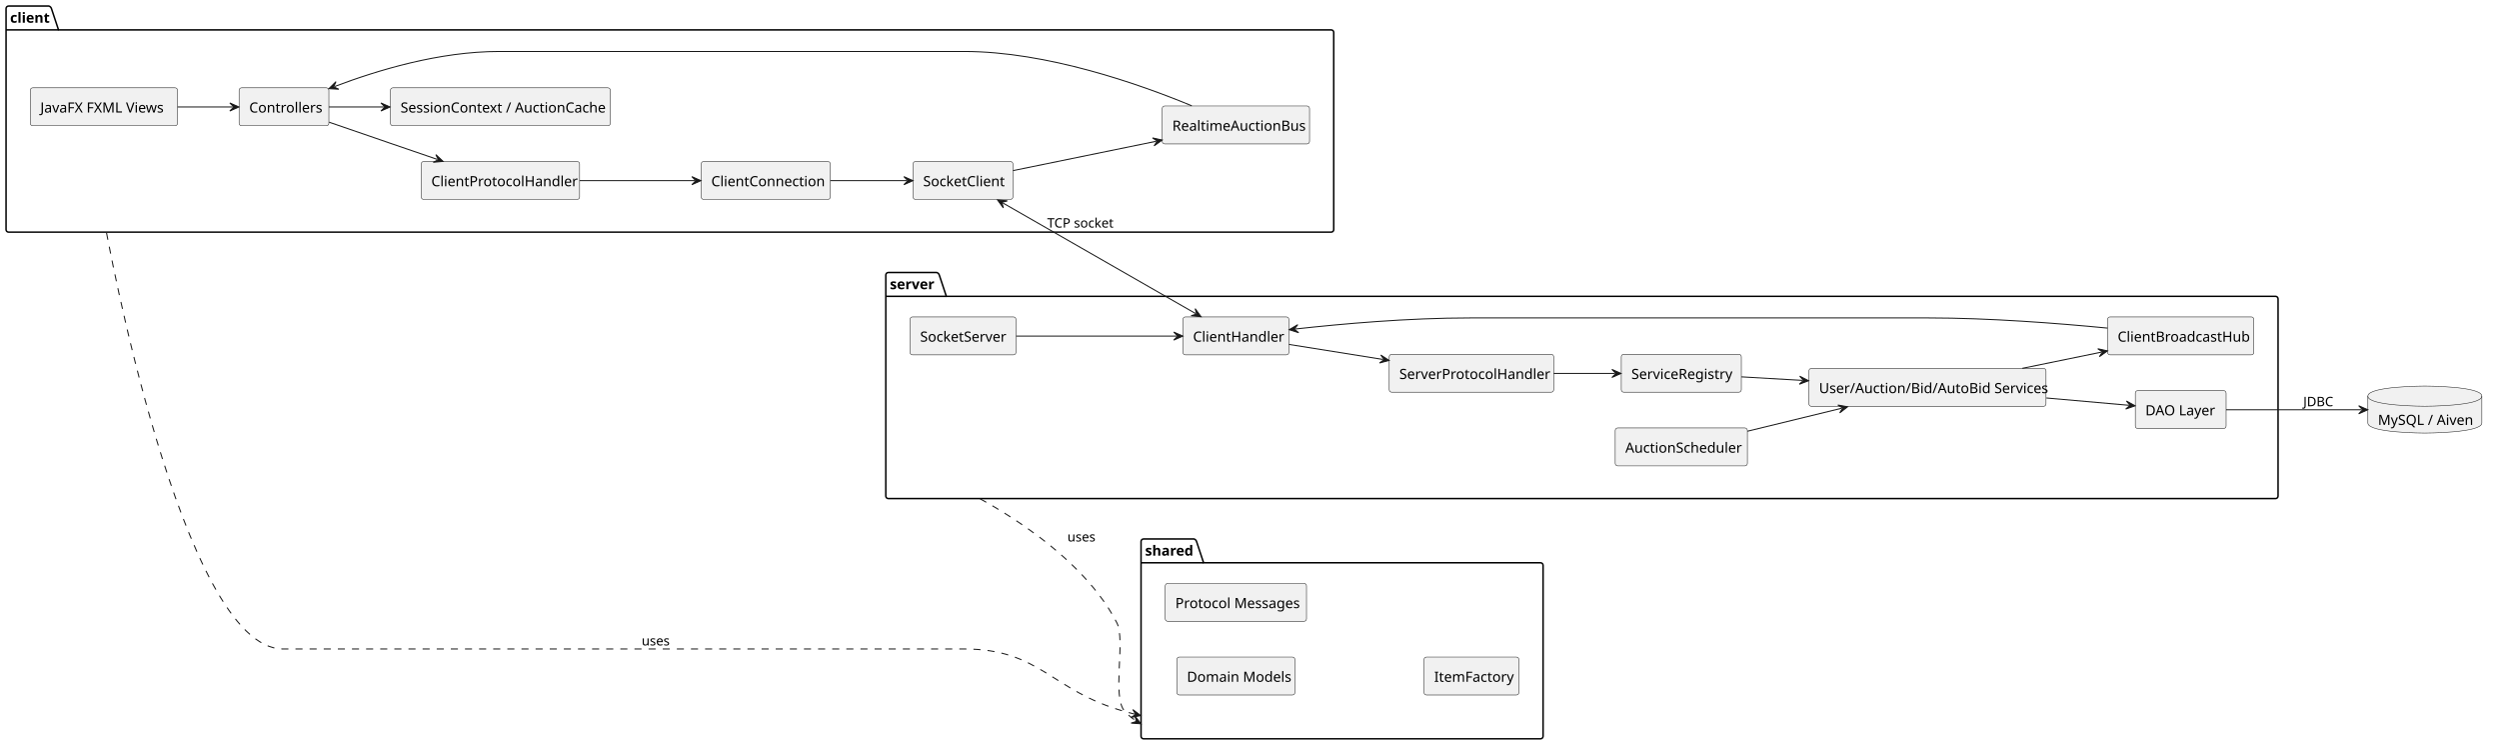
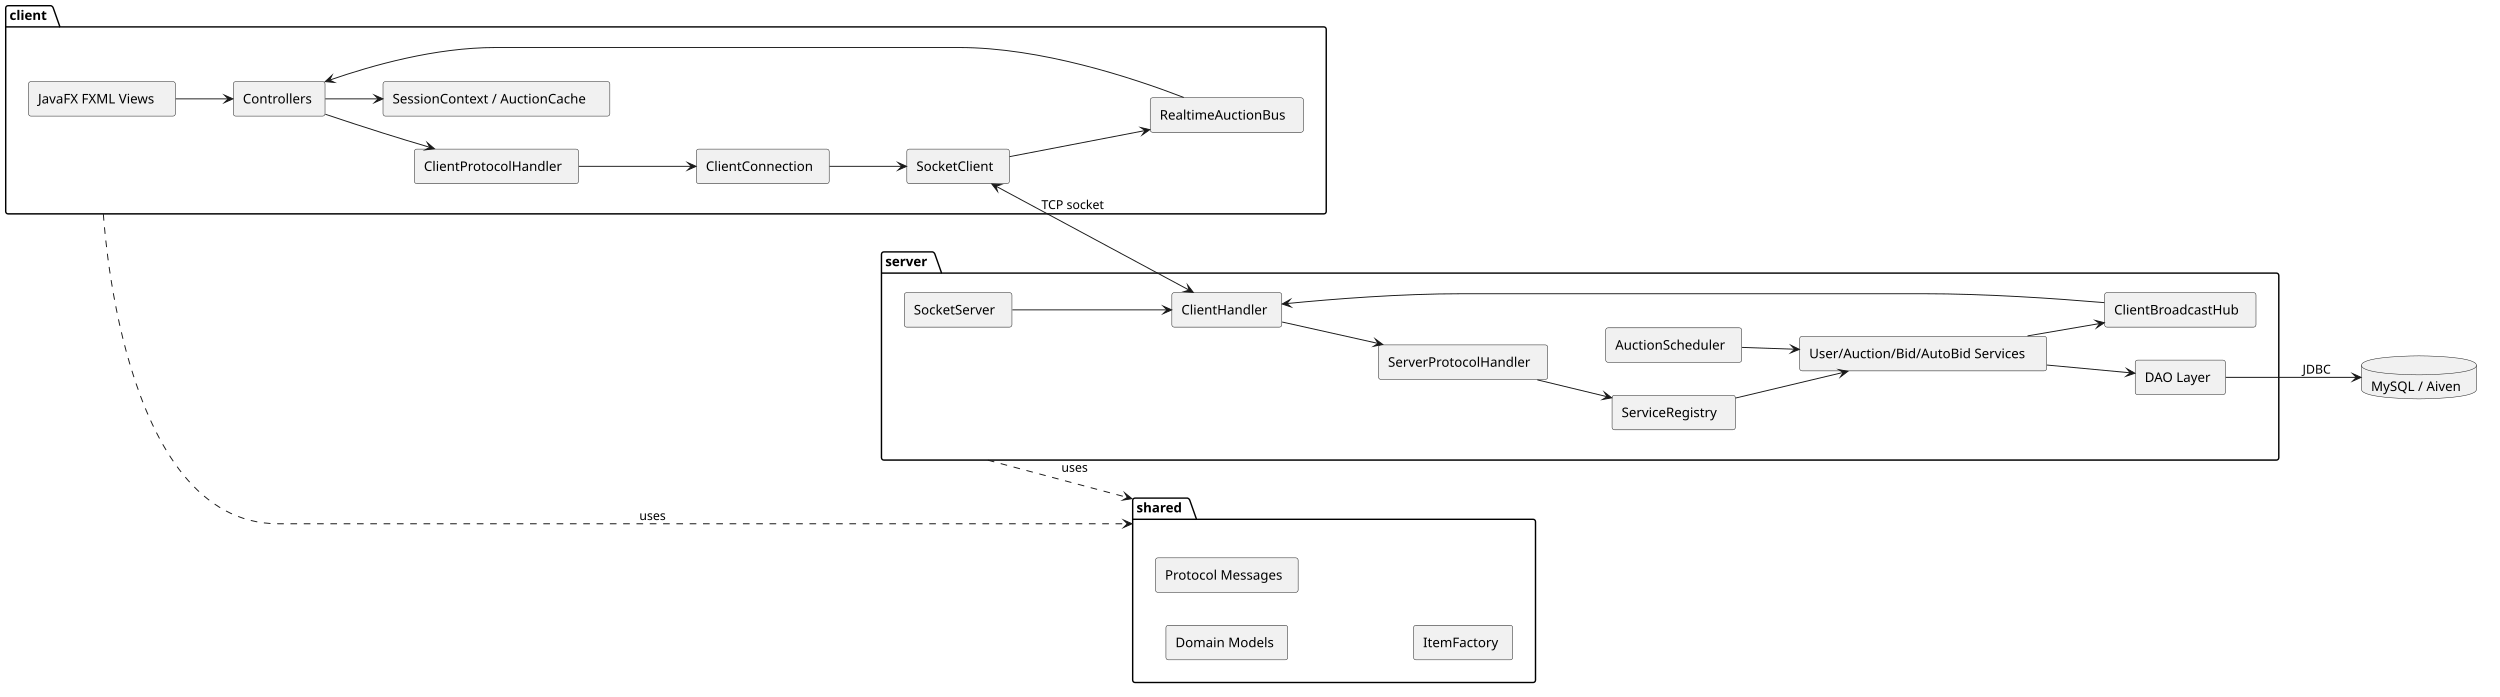
- <svg xmlns="http://www.w3.org/2000/svg" contentStyleType="text/css" height="739px" preserveAspectRatio="none" style="width:2477px;height:739px;background:#FFFFFF;" version="1.1" viewBox="0 0 2477 739" width="2477px" zoomAndPan="magnify">
+ <svg xmlns="http://www.w3.org/2000/svg" contentStyleType="text/css" data-diagram-type="DESCRIPTION" height="733px" preserveAspectRatio="none" style="width:2630px;height:733px;background:#FFFFFF;" version="1.1" viewBox="0 0 2630 733" width="2630px" zoomAndPan="magnify">
  <defs />
  <g>
-     <g id="cluster_client">
-       <path d="M8.5,6 L48.5,6 A3.75,3.75 0 0 1 51,8.5 L58,29.609 L1319.5,29.609 A2.5,2.5 0 0 1 1322,32.109 L1322,227.5 A2.5,2.5 0 0 1 1319.5,230 L8.5,230 A2.5,2.5 0 0 1 6,227.5 L6,8.5 A2.5,2.5 0 0 1 8.5,6 " fill="none" style="stroke:#000000;stroke-width:1.5;" />
-       <line style="stroke:#000000;stroke-width:1.5;" x1="6" x2="58" y1="29.609" y2="29.609" />
-       <text fill="#000000" font-family="sans-serif" font-size="14" font-weight="bold" lengthAdjust="spacing" textLength="39" x="10" y="22.533">client</text>
+     <g class="cluster" data-qualified-name="client" data-source-line="5" id="ent0001">
+       <path d="M8.5,6 L53.551,6 A3.75,3.75 0 0 1 56.051,8.5 L63.051,28.297 L1392.7,28.297 A2.5,2.5 0 0 1 1395.2,30.797 L1395.2,222.5 A2.5,2.5 0 0 1 1392.7,225 L8.5,225 A2.5,2.5 0 0 1 6,222.5 L6,8.5 A2.5,2.5 0 0 1 8.5,6" fill="none" style="stroke:#000000;stroke-width:1.5;" />
+       <line style="stroke:#000000;stroke-width:1.5;" x1="6" x2="63.051" y1="28.297" y2="28.297" />
+       <text fill="#000000" font-family="sans-serif" font-size="14" font-weight="700" lengthAdjust="spacing" textLength="44.051" x="10" y="20.995">client</text>
    </g>
-     <g id="cluster_shared">
-       <path d="M1133.5,534 L1183.5,534 A3.75,3.75 0 0 1 1186,536.5 L1193,557.609 L1527,557.609 A2.5,2.5 0 0 1 1529.5,560.109 L1529.5,729.5 A2.5,2.5 0 0 1 1527,732 L1133.5,732 A2.5,2.5 0 0 1 1131,729.5 L1131,536.5 A2.5,2.5 0 0 1 1133.5,534 " fill="none" style="stroke:#000000;stroke-width:1.5;" />
-       <line style="stroke:#000000;stroke-width:1.5;" x1="1131" x2="1193" y1="557.609" y2="557.609" />
-       <text fill="#000000" font-family="sans-serif" font-size="14" font-weight="bold" lengthAdjust="spacing" textLength="49" x="1135" y="550.533">shared</text>
+     <g class="cluster" data-qualified-name="shared" data-source-line="23" id="ent0016">
+       <path d="M1194.07,524 L1249.238,524 A3.75,3.75 0 0 1 1251.738,526.5 L1258.738,546.297 L1612.85,546.297 A2.5,2.5 0 0 1 1615.35,548.797 L1615.35,715.5 A2.5,2.5 0 0 1 1612.85,718 L1194.07,718 A2.5,2.5 0 0 1 1191.57,715.5 L1191.57,526.5 A2.5,2.5 0 0 1 1194.07,524" fill="none" style="stroke:#000000;stroke-width:1.5;" />
+       <line style="stroke:#000000;stroke-width:1.5;" x1="1191.57" x2="1258.738" y1="546.297" y2="546.297" />
+       <text fill="#000000" font-family="sans-serif" font-size="14" font-weight="700" lengthAdjust="spacing" textLength="54.168" x="1195.57" y="538.995">shared</text>
    </g>
-     <g id="cluster_server">
-       <path d="M880.5,270 L928.5,270 A3.75,3.75 0 0 1 931,272.5 L938,293.609 L2255.5,293.609 A2.5,2.5 0 0 1 2258,296.109 L2258,491.5 A2.5,2.5 0 0 1 2255.5,494 L880.5,494 A2.5,2.5 0 0 1 878,491.5 L878,272.5 A2.5,2.5 0 0 1 880.5,270 " fill="none" style="stroke:#000000;stroke-width:1.5;" />
-       <line style="stroke:#000000;stroke-width:1.5;" x1="878" x2="938" y1="293.609" y2="293.609" />
-       <text fill="#000000" font-family="sans-serif" font-size="14" font-weight="bold" lengthAdjust="spacing" textLength="47" x="882" y="286.533">server</text>
+     <g class="cluster" data-qualified-name="server" data-source-line="29" id="ent0020">
+       <path d="M929.8,265 L981.058,265 A3.75,3.75 0 0 1 983.558,267.5 L990.558,287.297 L2394.8,287.297 A2.5,2.5 0 0 1 2397.3,289.797 L2397.3,481.5 A2.5,2.5 0 0 1 2394.8,484 L929.8,484 A2.5,2.5 0 0 1 927.3,481.5 L927.3,267.5 A2.5,2.5 0 0 1 929.8,265" fill="none" style="stroke:#000000;stroke-width:1.5;" />
+       <line style="stroke:#000000;stroke-width:1.5;" x1="927.3" x2="990.558" y1="287.297" y2="287.297" />
+       <text fill="#000000" font-family="sans-serif" font-size="14" font-weight="700" lengthAdjust="spacing" textLength="50.258" x="931.3" y="279.995">server</text>
    </g>
-     <g id="elem_V">
-       <rect fill="#F1F1F1" height="37.609" rx="2.5" ry="2.5" style="stroke:#181818;stroke-width:0.5;" width="146" x="30" y="87" />
-       <text fill="#000000" font-family="sans-serif" font-size="14" lengthAdjust="spacing" textLength="126" x="40" y="111.533">JavaFX FXML Views</text>
+     <g class="entity" data-qualified-name="client.V" data-source-line="6" id="ent0002">
+       <rect fill="#F1F1F1" height="36.297" rx="2.5" ry="2.5" style="stroke:#181818;stroke-width:0.5;" width="154.463" x="30" y="85.85" />
+       <text fill="#000000" font-family="sans-serif" font-size="14" lengthAdjust="spacing" textLength="134.463" x="40" y="108.845">JavaFX FXML Views</text>
    </g>
-     <g id="elem_C">
-       <rect fill="#F1F1F1" height="37.609" rx="2.5" ry="2.5" style="stroke:#181818;stroke-width:0.5;" width="89" x="237" y="87" />
-       <text fill="#000000" font-family="sans-serif" font-size="14" lengthAdjust="spacing" textLength="69" x="247" y="111.533">Controllers</text>
+     <g class="entity" data-qualified-name="client.C" data-source-line="7" id="ent0003">
+       <rect fill="#F1F1F1" height="36.297" rx="2.5" ry="2.5" style="stroke:#181818;stroke-width:0.5;" width="96.467" x="245.46" y="85.85" />
+       <text fill="#000000" font-family="sans-serif" font-size="14" lengthAdjust="spacing" textLength="76.467" x="255.46" y="108.845">Controllers</text>
    </g>
-     <g id="elem_CPH">
-       <rect fill="#F1F1F1" height="37.609" rx="2.5" ry="2.5" style="stroke:#181818;stroke-width:0.5;" width="157" x="417.5" y="160" />
-       <text fill="#000000" font-family="sans-serif" font-size="14" lengthAdjust="spacing" textLength="137" x="427.5" y="184.533">ClientProtocolHandler</text>
+     <g class="entity" data-qualified-name="client.CPH" data-source-line="8" id="ent0004">
+       <rect fill="#F1F1F1" height="36.297" rx="2.5" ry="2.5" style="stroke:#181818;stroke-width:0.5;" width="172.626" x="435.93" y="156.85" />
+       <text fill="#000000" font-family="sans-serif" font-size="14" lengthAdjust="spacing" textLength="152.626" x="445.93" y="179.845">ClientProtocolHandler</text>
    </g>
-     <g id="elem_CC">
-       <rect fill="#F1F1F1" height="37.609" rx="2.5" ry="2.5" style="stroke:#181818;stroke-width:0.5;" width="128" x="695" y="160" />
-       <text fill="#000000" font-family="sans-serif" font-size="14" lengthAdjust="spacing" textLength="108" x="705" y="184.533">ClientConnection</text>
+     <g class="entity" data-qualified-name="client.CC" data-source-line="9" id="ent0005">
+       <rect fill="#F1F1F1" height="36.297" rx="2.5" ry="2.5" style="stroke:#181818;stroke-width:0.5;" width="139.745" x="732.56" y="156.85" />
+       <text fill="#000000" font-family="sans-serif" font-size="14" lengthAdjust="spacing" textLength="119.745" x="742.56" y="179.845">ClientConnection</text>
    </g>
-     <g id="elem_SC">
-       <rect fill="#F1F1F1" height="37.609" rx="2.5" ry="2.5" style="stroke:#181818;stroke-width:0.5;" width="99" x="905" y="160" />
-       <text fill="#000000" font-family="sans-serif" font-size="14" lengthAdjust="spacing" textLength="79" x="915" y="184.533">SocketClient</text>
+     <g class="entity" data-qualified-name="client.SC" data-source-line="10" id="ent0006">
+       <rect fill="#F1F1F1" height="36.297" rx="2.5" ry="2.5" style="stroke:#181818;stroke-width:0.5;" width="107.89" x="953.99" y="156.85" />
+       <text fill="#000000" font-family="sans-serif" font-size="14" lengthAdjust="spacing" textLength="87.89" x="963.99" y="179.845">SocketClient</text>
    </g>
-     <g id="elem_RAB">
-       <rect fill="#F1F1F1" height="37.609" rx="2.5" ry="2.5" style="stroke:#181818;stroke-width:0.5;" width="146" x="1152" y="105" />
-       <text fill="#000000" font-family="sans-serif" font-size="14" lengthAdjust="spacing" textLength="126" x="1162" y="129.533">RealtimeAuctionBus</text>
+     <g class="entity" data-qualified-name="client.RAB" data-source-line="11" id="ent0007">
+       <rect fill="#F1F1F1" height="36.297" rx="2.5" ry="2.5" style="stroke:#181818;stroke-width:0.5;" width="161.176" x="1210.02" y="102.85" />
+       <text fill="#000000" font-family="sans-serif" font-size="14" lengthAdjust="spacing" textLength="141.176" x="1220.02" y="125.845">RealtimeAuctionBus</text>
    </g>
-     <g id="elem_ClientState">
-       <rect fill="#F1F1F1" height="37.609" rx="2.5" ry="2.5" style="stroke:#181818;stroke-width:0.5;" width="218" x="387" y="87" />
-       <text fill="#000000" font-family="sans-serif" font-size="14" lengthAdjust="spacing" textLength="198" x="397" y="111.533">SessionContext / AuctionCache</text>
+     <g class="entity" data-qualified-name="client.ClientState" data-source-line="12" id="ent0008">
+       <rect fill="#F1F1F1" height="36.297" rx="2.5" ry="2.5" style="stroke:#181818;stroke-width:0.5;" width="238.627" x="402.93" y="85.85" />
+       <text fill="#000000" font-family="sans-serif" font-size="14" lengthAdjust="spacing" textLength="218.627" x="412.93" y="108.845">SessionContext / AuctionCache</text>
    </g>
-     <g id="elem_SharedModels">
-       <rect fill="#F1F1F1" height="37.609" rx="2.5" ry="2.5" style="stroke:#181818;stroke-width:0.5;" width="117" x="1166.5" y="651" />
-       <text fill="#000000" font-family="sans-serif" font-size="14" lengthAdjust="spacing" textLength="97" x="1176.5" y="675.533">Domain Models</text>
+     <g class="entity" data-qualified-name="shared.SharedModels" data-source-line="24" id="ent0017">
+       <rect fill="#F1F1F1" height="36.297" rx="2.5" ry="2.5" style="stroke:#181818;stroke-width:0.5;" width="128.103" x="1226.56" y="657.85" />
+       <text fill="#000000" font-family="sans-serif" font-size="14" lengthAdjust="spacing" textLength="108.103" x="1236.56" y="680.845">Domain Models</text>
    </g>
-     <g id="elem_SharedProtocol">
-       <rect fill="#F1F1F1" height="37.609" rx="2.5" ry="2.5" style="stroke:#181818;stroke-width:0.5;" width="140" x="1155" y="578" />
-       <text fill="#000000" font-family="sans-serif" font-size="14" lengthAdjust="spacing" textLength="120" x="1165" y="602.533">Protocol Messages</text>
+     <g class="entity" data-qualified-name="shared.SharedProtocol" data-source-line="25" id="ent0018">
+       <rect fill="#F1F1F1" height="36.297" rx="2.5" ry="2.5" style="stroke:#181818;stroke-width:0.5;" width="150.074" x="1215.57" y="586.85" />
+       <text fill="#000000" font-family="sans-serif" font-size="14" lengthAdjust="spacing" textLength="130.074" x="1225.57" y="609.845">Protocol Messages</text>
    </g>
-     <g id="elem_SharedFactory">
-       <rect fill="#F1F1F1" height="37.609" rx="2.5" ry="2.5" style="stroke:#181818;stroke-width:0.5;" width="94" x="1411.5" y="651" />
-       <text fill="#000000" font-family="sans-serif" font-size="14" lengthAdjust="spacing" textLength="74" x="1421.5" y="675.533">ItemFactory</text>
+     <g class="entity" data-qualified-name="shared.SharedFactory" data-source-line="26" id="ent0019">
+       <rect fill="#F1F1F1" height="36.297" rx="2.5" ry="2.5" style="stroke:#181818;stroke-width:0.5;" width="104.294" x="1487.05" y="657.85" />
+       <text fill="#000000" font-family="sans-serif" font-size="14" lengthAdjust="spacing" textLength="84.294" x="1497.05" y="680.845">ItemFactory</text>
    </g>
-     <g id="elem_SS">
-       <rect fill="#F1F1F1" height="37.609" rx="2.5" ry="2.5" style="stroke:#181818;stroke-width:0.5;" width="105" x="902" y="314" />
-       <text fill="#000000" font-family="sans-serif" font-size="14" lengthAdjust="spacing" textLength="85" x="912" y="338.533">SocketServer</text>
+     <g class="entity" data-qualified-name="server.SS" data-source-line="30" id="ent0021">
+       <rect fill="#F1F1F1" height="36.297" rx="2.5" ry="2.5" style="stroke:#181818;stroke-width:0.5;" width="113.269" x="951.3" y="307.85" />
+       <text fill="#000000" font-family="sans-serif" font-size="14" lengthAdjust="spacing" textLength="93.269" x="961.3" y="330.845">SocketServer</text>
    </g>
-     <g id="elem_CH">
-       <rect fill="#F1F1F1" height="37.609" rx="2.5" ry="2.5" style="stroke:#181818;stroke-width:0.5;" width="105" x="1172.5" y="314" />
-       <text fill="#000000" font-family="sans-serif" font-size="14" lengthAdjust="spacing" textLength="85" x="1182.5" y="338.533">ClientHandler</text>
+     <g class="entity" data-qualified-name="server.CH" data-source-line="31" id="ent0022">
+       <rect fill="#F1F1F1" height="36.297" rx="2.5" ry="2.5" style="stroke:#181818;stroke-width:0.5;" width="115.655" x="1232.78" y="307.85" />
+       <text fill="#000000" font-family="sans-serif" font-size="14" lengthAdjust="spacing" textLength="95.655" x="1242.78" y="330.845">ClientHandler</text>
    </g>
-     <g id="elem_SPH">
-       <rect fill="#F1F1F1" height="37.609" rx="2.5" ry="2.5" style="stroke:#181818;stroke-width:0.5;" width="163" x="1377" y="351" />
-       <text fill="#000000" font-family="sans-serif" font-size="14" lengthAdjust="spacing" textLength="143" x="1387" y="375.533">ServerProtocolHandler</text>
+     <g class="entity" data-qualified-name="server.SPH" data-source-line="32" id="ent0023">
+       <rect fill="#F1F1F1" height="36.297" rx="2.5" ry="2.5" style="stroke:#181818;stroke-width:0.5;" width="178.006" x="1450.2" y="362.85" />
+       <text fill="#000000" font-family="sans-serif" font-size="14" lengthAdjust="spacing" textLength="158.006" x="1460.2" y="385.845">ServerProtocolHandler</text>
    </g>
-     <g id="elem_SR">
-       <rect fill="#F1F1F1" height="37.609" rx="2.5" ry="2.5" style="stroke:#181818;stroke-width:0.5;" width="119" x="1607" y="351" />
-       <text fill="#000000" font-family="sans-serif" font-size="14" lengthAdjust="spacing" textLength="99" x="1617" y="375.533">ServiceRegistry</text>
+     <g class="entity" data-qualified-name="server.SR" data-source-line="33" id="ent0024">
+       <rect fill="#F1F1F1" height="36.297" rx="2.5" ry="2.5" style="stroke:#181818;stroke-width:0.5;" width="129.683" x="1695.89" y="415.85" />
+       <text fill="#000000" font-family="sans-serif" font-size="14" lengthAdjust="spacing" textLength="109.683" x="1705.89" y="438.845">ServiceRegistry</text>
    </g>
-     <g id="elem_SVC">
-       <rect fill="#F1F1F1" height="37.609" rx="2.5" ry="2.5" style="stroke:#181818;stroke-width:0.5;" width="235" x="1793" y="365" />
-       <text fill="#000000" font-family="sans-serif" font-size="14" lengthAdjust="spacing" textLength="215" x="1803" y="389.533">User/Auction/Bid/AutoBid Services</text>
+     <g class="entity" data-qualified-name="server.SVC" data-source-line="34" id="ent0025">
+       <rect fill="#F1F1F1" height="36.297" rx="2.5" ry="2.5" style="stroke:#181818;stroke-width:0.5;" width="259.777" x="1893.26" y="353.85" />
+       <text fill="#000000" font-family="sans-serif" font-size="14" lengthAdjust="spacing" textLength="239.777" x="1903.26" y="376.845">User/Auction/Bid/AutoBid Services</text>
    </g>
-     <g id="elem_AS">
-       <rect fill="#F1F1F1" height="37.609" rx="2.5" ry="2.5" style="stroke:#181818;stroke-width:0.5;" width="131" x="1601" y="424" />
-       <text fill="#000000" font-family="sans-serif" font-size="14" lengthAdjust="spacing" textLength="111" x="1611" y="448.533">AuctionScheduler</text>
+     <g class="entity" data-qualified-name="server.AS" data-source-line="35" id="ent0026">
+       <rect fill="#F1F1F1" height="36.297" rx="2.5" ry="2.5" style="stroke:#181818;stroke-width:0.5;" width="143.054" x="1689.2" y="344.85" />
+       <text fill="#000000" font-family="sans-serif" font-size="14" lengthAdjust="spacing" textLength="123.054" x="1699.2" y="367.845">AuctionScheduler</text>
    </g>
-     <g id="elem_CBH">
-       <rect fill="#F1F1F1" height="37.609" rx="2.5" ry="2.5" style="stroke:#181818;stroke-width:0.5;" width="145" x="2089" y="314" />
-       <text fill="#000000" font-family="sans-serif" font-size="14" lengthAdjust="spacing" textLength="125" x="2099" y="338.533">ClientBroadcastHub</text>
+     <g class="entity" data-qualified-name="server.CBH" data-source-line="36" id="ent0027">
+       <rect fill="#F1F1F1" height="36.297" rx="2.5" ry="2.5" style="stroke:#181818;stroke-width:0.5;" width="159.269" x="2214.03" y="307.85" />
+       <text fill="#000000" font-family="sans-serif" font-size="14" lengthAdjust="spacing" textLength="139.269" x="2224.03" y="330.845">ClientBroadcastHub</text>
    </g>
-     <g id="elem_DAO">
-       <rect fill="#F1F1F1" height="37.609" rx="2.5" ry="2.5" style="stroke:#181818;stroke-width:0.5;" width="90" x="2116.5" y="387" />
-       <text fill="#000000" font-family="sans-serif" font-size="14" lengthAdjust="spacing" textLength="70" x="2126.5" y="411.533">DAO Layer</text>
+     <g class="entity" data-qualified-name="server.DAO" data-source-line="37" id="ent0028">
+       <rect fill="#F1F1F1" height="36.297" rx="2.5" ry="2.5" style="stroke:#181818;stroke-width:0.5;" width="94.86" x="2246.24" y="378.85" />
+       <text fill="#000000" font-family="sans-serif" font-size="14" lengthAdjust="spacing" textLength="74.86" x="2256.24" y="401.845">DAO Layer</text>
    </g>
-     <g id="elem_DB">
-       <path d="M2347,392.5 C2347,382.5 2403.5,382.5 2403.5,382.5 C2403.5,382.5 2460,382.5 2460,392.5 L2460,419.109 C2460,429.109 2403.5,429.109 2403.5,429.109 C2403.5,429.109 2347,429.109 2347,419.109 L2347,392.5 " fill="#F1F1F1" style="stroke:#181818;stroke-width:0.5;" />
-       <path d="M2347,392.5 C2347,402.5 2403.5,402.5 2403.5,402.5 C2403.5,402.5 2460,402.5 2460,392.5 " fill="none" style="stroke:#181818;stroke-width:0.5;" />
-       <text fill="#000000" font-family="sans-serif" font-size="14" lengthAdjust="spacing" textLength="93" x="2357" y="421.033">MySQL / Aiven</text>
+     <g class="entity" data-qualified-name="DB" data-source-line="49" id="ent0037">
+       <path d="M2484.3,384.35 C2484.3,374.35 2544.763,374.35 2544.763,374.35 C2544.763,374.35 2605.226,374.35 2605.226,384.35 L2605.226,409.647 C2605.226,419.647 2544.763,419.647 2544.763,419.647 C2544.763,419.647 2484.3,419.647 2484.3,409.647 L2484.3,384.35" fill="#F1F1F1" style="stroke:#181818;stroke-width:0.5;" />
+       <path d="M2484.3,384.35 C2484.3,394.35 2544.763,394.35 2544.763,394.35 C2544.763,394.35 2605.226,394.35 2605.226,384.35" fill="none" style="stroke:#181818;stroke-width:0.5;" />
+       <text fill="#000000" font-family="sans-serif" font-size="14" lengthAdjust="spacing" textLength="100.926" x="2494.3" y="411.345">MySQL / Aiven</text>
    </g>
-     <g id="link_V_C">
-       <path d="M176.04,106 C196.63,106 212.44,106 230.78,106 " fill="none" id="V-to-C" style="stroke:#181818;stroke-width:1.0;" />
-       <polygon fill="#181818" points="236.78,106,227.78,102,231.78,106,227.78,110,236.78,106" style="stroke:#181818;stroke-width:1.0;" />
+     <g class="link" data-entity-1="ent0002" data-entity-2="ent0003" data-link-type="dependency" data-source-line="14" id="lnk9">
+       <path d="M184.86,104 C205.25,104 221.69,104 240.03,104" fill="none" id="V-to-C" style="stroke:#181818;stroke-width:1;" />
+       <polygon fill="#181818" points="245.03,104,236.03,100,240.03,104,236.03,108,245.03,104" style="stroke:#181818;stroke-width:1;stroke-linejoin:miter;stroke-miterlimit:10;" />
    </g>
-     <g id="link_C_CPH">
-       <path d="M326.22,121.08 C344.94,127.53 367.04,135.14 387,142 C403.96,147.83 416.754,152.216 433.544,157.966 " fill="none" id="C-to-CPH" style="stroke:#181818;stroke-width:1.0;" />
-       <polygon fill="#181818" points="439.22,159.91,432.001,153.21,434.49,158.29,429.409,160.778,439.22,159.91" style="stroke:#181818;stroke-width:1.0;" />
+     <g class="link" data-entity-1="ent0003" data-entity-2="ent0004" data-link-type="dependency" data-source-line="15" id="lnk10">
+       <path d="M342.27,120.21 C361.11,126.52 383,133.74 402.93,140 C420.4,145.49 434.605,149.803 452.165,154.993" fill="none" id="C-to-CPH" style="stroke:#181818;stroke-width:1;" />
+       <polygon fill="#181818" points="456.96,156.41,449.463,150.023,452.165,154.993,447.195,157.695,456.96,156.41" style="stroke:#181818;stroke-width:1;stroke-linejoin:miter;stroke-miterlimit:10;" />
    </g>
-     <g id="link_C_ClientState">
-       <path d="M326.02,106 C343.74,106 359.1,106 380.58,106 " fill="none" id="C-to-ClientState" style="stroke:#181818;stroke-width:1.0;" />
-       <polygon fill="#181818" points="386.58,106,377.58,102,381.58,106,377.58,110,386.58,106" style="stroke:#181818;stroke-width:1.0;" />
+     <g class="link" data-entity-1="ent0003" data-entity-2="ent0008" data-link-type="dependency" data-source-line="16" id="lnk11">
+       <path d="M342.19,104 C360.09,104 376.35,104 397.86,104" fill="none" id="C-to-ClientState" style="stroke:#181818;stroke-width:1;" />
+       <polygon fill="#181818" points="402.86,104,393.86,100,397.86,104,393.86,108,402.86,104" style="stroke:#181818;stroke-width:1;stroke-linejoin:miter;stroke-miterlimit:10;" />
    </g>
-     <g id="link_CPH_CC">
-       <path d="M574.6,179 C612.92,179 652.56,179 688.73,179 " fill="none" id="CPH-to-CC" style="stroke:#181818;stroke-width:1.0;" />
-       <polygon fill="#181818" points="694.73,179,685.73,175,689.73,179,685.73,183,694.73,179" style="stroke:#181818;stroke-width:1.0;" />
+     <g class="link" data-entity-1="ent0004" data-entity-2="ent0005" data-link-type="dependency" data-source-line="17" id="lnk12">
+       <path d="M608.98,175 C648.57,175 689.96,175 727.27,175" fill="none" id="CPH-to-CC" style="stroke:#181818;stroke-width:1;" />
+       <polygon fill="#181818" points="732.27,175,723.27,171,727.27,175,723.27,179,732.27,175" style="stroke:#181818;stroke-width:1;stroke-linejoin:miter;stroke-miterlimit:10;" />
    </g>
-     <g id="link_CC_SC">
-       <path d="M823.09,179 C849.67,179 874.12,179 898.91,179 " fill="none" id="CC-to-SC" style="stroke:#181818;stroke-width:1.0;" />
-       <polygon fill="#181818" points="904.91,179,895.91,175,899.91,179,895.91,183,904.91,179" style="stroke:#181818;stroke-width:1.0;" />
+     <g class="link" data-entity-1="ent0005" data-entity-2="ent0006" data-link-type="dependency" data-source-line="18" id="lnk13">
+       <path d="M872.61,175 C899.11,175 923.91,175 948.7,175" fill="none" id="CC-to-SC" style="stroke:#181818;stroke-width:1;" />
+       <polygon fill="#181818" points="953.7,175,944.7,171,948.7,175,944.7,179,953.7,175" style="stroke:#181818;stroke-width:1;stroke-linejoin:miter;stroke-miterlimit:10;" />
    </g>
-     <g id="link_SC_RAB">
-       <path d="M1004.12,169.04 C1045.38,160.59 1099.272,149.554 1146.092,139.964 " fill="none" id="SC-to-RAB" style="stroke:#181818;stroke-width:1.0;" />
-       <polygon fill="#181818" points="1151.97,138.76,1142.35,136.647,1147.072,139.763,1143.956,144.485,1151.97,138.76" style="stroke:#181818;stroke-width:1.0;" />
+     <g class="link" data-entity-1="ent0006" data-entity-2="ent0007" data-link-type="dependency" data-source-line="19" id="lnk14">
+       <path d="M1062.06,164.78 C1103.7,156.77 1157.4,146.435 1204.7,137.335" fill="none" id="SC-to-RAB" style="stroke:#181818;stroke-width:1;" />
+       <polygon fill="#181818" points="1209.61,136.39,1200.016,134.162,1204.7,137.335,1201.528,142.018,1209.61,136.39" style="stroke:#181818;stroke-width:1;stroke-linejoin:miter;stroke-miterlimit:10;" />
    </g>
-     <g id="link_RAB_C">
-       <path d="M1181.26,104.82 C1129.08,83.19 1037.62,51 955.5,51 C495,51 495,51 495,51 C434.98,51 373.992,69.698 331.622,85.718 " fill="none" id="RAB-to-C" style="stroke:#181818;stroke-width:1.0;" />
-       <polygon fill="#181818" points="326.01,87.84,335.843,88.398,330.687,86.072,333.014,80.915,326.01,87.84" style="stroke:#181818;stroke-width:1.0;" />
+     <g class="link" data-entity-1="ent0007" data-entity-2="ent0003" data-link-type="dependency" data-source-line="20" id="lnk15">
+       <path d="M1245.28,102.53 C1190.68,81.49 1094.63,50 1008.94,50 C521.24,50 521.24,50 521.24,50 C457.97,50 392.115,68.544 346.815,84.234" fill="none" id="RAB-to-C" style="stroke:#181818;stroke-width:1;" />
+       <polygon fill="#181818" points="342.09,85.87,351.904,86.704,346.815,84.234,349.285,79.145,342.09,85.87" style="stroke:#181818;stroke-width:1;stroke-linejoin:miter;stroke-miterlimit:10;" />
    </g>
-     <g id="link_SS_CH">
-       <path d="M1007.27,333 C1054.81,333 1118.89,333 1166.39,333 " fill="none" id="SS-to-CH" style="stroke:#181818;stroke-width:1.0;" />
-       <polygon fill="#181818" points="1172.39,333,1163.39,329,1167.39,333,1163.39,337,1172.39,333" style="stroke:#181818;stroke-width:1.0;" />
+     <g class="link" data-entity-1="ent0021" data-entity-2="ent0022" data-link-type="dependency" data-source-line="39" id="lnk29">
+       <path d="M1065.06,326 C1113.69,326 1178.74,326 1227.62,326" fill="none" id="SS-to-CH" style="stroke:#181818;stroke-width:1;" />
+       <polygon fill="#181818" points="1232.62,326,1223.62,322,1227.62,326,1223.62,330,1232.62,326" style="stroke:#181818;stroke-width:1;stroke-linejoin:miter;stroke-miterlimit:10;" />
    </g>
-     <g id="link_CH_SPH">
-       <path d="M1277.66,341.26 C1306.85,345.92 1338.045,350.902 1370.975,356.172 " fill="none" id="CH-to-SPH" style="stroke:#181818;stroke-width:1.0;" />
-       <polygon fill="#181818" points="1376.9,357.12,1368.645,351.748,1371.963,356.33,1367.381,359.647,1376.9,357.12" style="stroke:#181818;stroke-width:1.0;" />
+     <g class="link" data-entity-1="ent0022" data-entity-2="ent0023" data-link-type="dependency" data-source-line="40" id="lnk30">
+       <path d="M1348.8,338.76 C1380.24,345.77 1414.95,353.512 1449.79,361.282" fill="none" id="CH-to-SPH" style="stroke:#181818;stroke-width:1;" />
+       <polygon fill="#181818" points="1454.67,362.37,1446.756,356.507,1449.79,361.282,1445.015,364.315,1454.67,362.37" style="stroke:#181818;stroke-width:1;stroke-linejoin:miter;stroke-miterlimit:10;" />
    </g>
-     <g id="link_SPH_SR">
-       <path d="M1540.03,370 C1562.26,370 1579.96,370 1600.71,370 " fill="none" id="SPH-to-SR" style="stroke:#181818;stroke-width:1.0;" />
-       <polygon fill="#181818" points="1606.71,370,1597.71,366,1601.71,370,1597.71,374,1606.71,370" style="stroke:#181818;stroke-width:1.0;" />
+     <g class="link" data-entity-1="ent0023" data-entity-2="ent0024" data-link-type="dependency" data-source-line="41" id="lnk31">
+       <path d="M1617.29,399.61 C1642.86,405.79 1666.179,411.418 1690.679,417.327" fill="none" id="SPH-to-SR" style="stroke:#181818;stroke-width:1;" />
+       <polygon fill="#181818" points="1695.54,418.5,1687.729,412.501,1690.679,417.327,1685.853,420.278,1695.54,418.5" style="stroke:#181818;stroke-width:1;stroke-linejoin:miter;stroke-miterlimit:10;" />
    </g>
-     <g id="link_SR_SVC">
-       <path d="M1726.08,373.39 C1746.22,374.55 1763.56,375.553 1786.67,376.893 " fill="none" id="SR-to-SVC" style="stroke:#181818;stroke-width:1.0;" />
-       <polygon fill="#181818" points="1792.66,377.24,1783.907,372.726,1787.668,376.951,1783.444,380.712,1792.66,377.24" style="stroke:#181818;stroke-width:1.0;" />
+     <g class="link" data-entity-1="ent0024" data-entity-2="ent0025" data-link-type="dependency" data-source-line="42" id="lnk32">
+       <path d="M1825.77,418.75 C1861.46,410.26 1901.326,400.769 1939.066,391.779" fill="none" id="SR-to-SVC" style="stroke:#181818;stroke-width:1;" />
+       <polygon fill="#181818" points="1943.93,390.62,1934.248,388.814,1939.066,391.779,1936.102,396.597,1943.93,390.62" style="stroke:#181818;stroke-width:1;stroke-linejoin:miter;stroke-miterlimit:10;" />
    </g>
-     <g id="link_AS_SVC">
-       <path d="M1732.03,427.27 C1762.56,419.82 1793.431,412.302 1825.521,404.472 " fill="none" id="AS-to-SVC" style="stroke:#181818;stroke-width:1.0;" />
-       <polygon fill="#181818" points="1831.35,403.05,1821.658,401.297,1826.493,404.235,1823.555,409.069,1831.35,403.05" style="stroke:#181818;stroke-width:1.0;" />
+     <g class="link" data-entity-1="ent0026" data-entity-2="ent0025" data-link-type="dependency" data-source-line="43" id="lnk33">
+       <path d="M1832.54,365.45 C1851.3,366.1 1867.143,366.649 1887.953,367.36" fill="none" id="AS-to-SVC" style="stroke:#181818;stroke-width:1;" />
+       <polygon fill="#181818" points="1892.95,367.53,1884.092,363.225,1887.953,367.36,1883.819,371.221,1892.95,367.53" style="stroke:#181818;stroke-width:1;stroke-linejoin:miter;stroke-miterlimit:10;" />
    </g>
-     <g id="link_SVC_DAO">
-       <path d="M2028.34,394.32 C2059.68,397.09 2085.693,399.391 2110.343,401.571 " fill="none" id="SVC-to-DAO" style="stroke:#181818;stroke-width:1.0;" />
-       <polygon fill="#181818" points="2116.32,402.1,2107.707,397.323,2111.339,401.659,2107.003,405.292,2116.32,402.1" style="stroke:#181818;stroke-width:1.0;" />
+     <g class="link" data-entity-1="ent0025" data-entity-2="ent0028" data-link-type="dependency" data-source-line="44" id="lnk34">
+       <path d="M2153.29,384.02 C2186.48,387.11 2215.102,389.777 2241.001,392.187" fill="none" id="SVC-to-DAO" style="stroke:#181818;stroke-width:1;" />
+       <polygon fill="#181818" points="2245.98,392.65,2237.389,387.833,2241.001,392.187,2236.648,395.799,2245.98,392.65" style="stroke:#181818;stroke-width:1;stroke-linejoin:miter;stroke-miterlimit:10;" />
    </g>
-     <g id="link_SVC_CBH">
-       <path d="M2004.57,364.94 C2032.48,359.22 2056.752,354.255 2083.042,348.865 " fill="none" id="SVC-to-CBH" style="stroke:#181818;stroke-width:1.0;" />
-       <polygon fill="#181818" points="2088.92,347.66,2079.3,345.549,2084.022,348.664,2080.907,353.386,2088.92,347.66" style="stroke:#181818;stroke-width:1.0;" />
+     <g class="link" data-entity-1="ent0025" data-entity-2="ent0027" data-link-type="dependency" data-source-line="45" id="lnk35">
+       <path d="M2132.98,353.36 C2160.02,348.72 2183.562,344.696 2208.852,340.356" fill="none" id="SVC-to-CBH" style="stroke:#181818;stroke-width:1;" />
+       <polygon fill="#181818" points="2213.78,339.51,2204.233,337.09,2208.852,340.356,2205.586,344.975,2213.78,339.51" style="stroke:#181818;stroke-width:1;stroke-linejoin:miter;stroke-miterlimit:10;" />
    </g>
-     <g id="link_CBH_CH">
-       <path d="M2088.95,325.08 C2039.24,320.25 1971.42,315 1911.5,315 C1457.5,315 1457.5,315 1457.5,315 C1395.62,315 1330.684,320.811 1283.824,325.991 " fill="none" id="CBH-to-CH" style="stroke:#181818;stroke-width:1.0;" />
-       <polygon fill="#181818" points="1277.86,326.65,1287.245,329.637,1282.83,326.101,1286.366,321.685,1277.86,326.65" style="stroke:#181818;stroke-width:1.0;" />
+     <g class="link" data-entity-1="ent0027" data-entity-2="ent0022" data-link-type="dependency" data-source-line="46" id="lnk36">
+       <path d="M2213.73,318.37 C2160.28,313.85 2088.02,309 2024.14,309 C1538.2,309 1538.2,309 1538.2,309 C1473.19,309 1403.736,314.466 1353.806,319.326" fill="none" id="CBH-to-CH" style="stroke:#181818;stroke-width:1;" />
+       <polygon fill="#181818" points="1348.83,319.81,1358.175,322.919,1353.806,319.326,1357.4,314.957,1348.83,319.81" style="stroke:#181818;stroke-width:1;stroke-linejoin:miter;stroke-miterlimit:10;" />
    </g>
-     <g id="link_SC_CH">
-       <path d="M993.895,201.025 C1045.395,230.555 1133.555,281.125 1185.255,310.775 " fill="none" id="SC-CH" style="stroke:#181818;stroke-width:1.0;" />
-       <polygon fill="#181818" points="988.69,198.04,994.508,205.987,993.028,200.527,998.487,199.047,988.69,198.04" style="stroke:#181818;stroke-width:1.0;" />
-       <polygon fill="#181818" points="1190.46,313.76,1184.643,305.813,1186.123,311.272,1180.663,312.752,1190.46,313.76" style="stroke:#181818;stroke-width:1.0;" />
-       <text fill="#000000" font-family="sans-serif" font-size="13" lengthAdjust="spacing" textLength="68" x="1038" y="225.495">TCP socket</text>
+     <g class="link" data-entity-1="ent0006" data-entity-2="ent0022" data-link-type="dependency" data-source-line="51" id="lnk38">
+       <path d="M1047.753,195.889 C1101.773,224.949 1197.027,276.191 1250.947,305.201" fill="none" id="SC-CH" style="stroke:#181818;stroke-width:1;" />
+       <polygon fill="#181818" points="1043.35,193.52,1049.381,201.306,1047.753,195.889,1053.171,194.261,1043.35,193.52" style="stroke:#181818;stroke-width:1;stroke-linejoin:miter;stroke-miterlimit:10;" />
+       <polygon fill="#181818" points="1255.35,307.57,1249.32,299.783,1250.947,305.201,1245.529,306.828,1255.35,307.57" style="stroke:#181818;stroke-width:1;stroke-linejoin:miter;stroke-miterlimit:10;" />
+       <text fill="#000000" font-family="sans-serif" font-size="13" lengthAdjust="spacing" textLength="71.487" x="1095.57" y="219.907">TCP socket</text>
    </g>
-     <g id="link_DAO_DB">
-       <path d="M2206.52,406 C2246.03,406 2298.22,406 2340.93,406 " fill="none" id="DAO-to-DB" style="stroke:#181818;stroke-width:1.0;" />
-       <polygon fill="#181818" points="2346.93,406,2337.93,402,2341.93,406,2337.93,410,2346.93,406" style="stroke:#181818;stroke-width:1.0;" />
-       <text fill="#000000" font-family="sans-serif" font-size="13" lengthAdjust="spacing" textLength="33" x="2283" y="402.495">JDBC</text>
+     <g class="link" data-entity-1="ent0028" data-entity-2="ent0037" data-link-type="dependency" data-source-line="52" id="lnk39">
+       <path d="M2341.52,397 C2381.83,397 2435.21,397 2478.9,397" fill="none" id="DAO-to-DB" style="stroke:#181818;stroke-width:1;" />
+       <polygon fill="#181818" points="2483.9,397,2474.9,393,2478.9,397,2474.9,401,2483.9,397" style="stroke:#181818;stroke-width:1;stroke-linejoin:miter;stroke-miterlimit:10;" />
+       <text fill="#000000" font-family="sans-serif" font-size="13" lengthAdjust="spacing" textLength="31.84" x="2422.3" y="393.067">JDBC</text>
    </g>
-     <g id="link_client_shared">
-       <path d="M105.605,230.675 C105.799,231.693 106.009,232.796 106.236,233.979 C106.69,236.346 107.211,239.036 107.798,242.024 C110.148,253.976 113.553,270.696 117.922,290.578 C126.659,330.343 139.248,382.756 154.946,434.966 C186.343,539.388 230.175,643 280.5,643 C280.5,643 280.5,643 955.5,643 C1031.56,643 1041.73,684.59 1115,705 C1117.914,705.812 1120.883,706.596 1123.887,707.352 C1125.39,707.73 1126.901,708.101 1128.419,708.466 C1129.179,708.648 1124.098,707.459 1124.86,707.637 " fill="none" id="client-to-shared" style="stroke:#181818;stroke-width:1.0;stroke-dasharray:7.0,7.0;" />
-       <polygon fill="#181818" points="1130.702,709.007,1122.853,703.058,1125.834,707.866,1121.026,710.847,1130.702,709.007" style="stroke:#181818;stroke-width:1.0;" />
-       <text fill="#000000" font-family="sans-serif" font-size="13" lengthAdjust="spacing" textLength="28" x="636" y="639.495">uses</text>
+     <g class="link" data-entity-1="ent0001" data-entity-2="ent0016" data-link-type="dependency" data-source-line="53" id="lnk40">
+       <path d="M108.727,225.142 C108.758,225.579 108.79,226.033 108.825,226.502 C108.962,228.38 109.127,230.514 109.324,232.885 C110.112,242.367 111.413,255.633 113.493,271.407 C117.653,302.954 124.93,344.536 137.458,385.957 C162.512,468.8 208.57,551 292.7,551 C292.7,551 292.7,551 1008.94,551 C1039.638,551 1072.224,551 1103.91,551 C1119.753,551 1135.371,551 1150.416,551 C1157.938,551 1165.317,551 1172.509,551 C1176.105,551 1179.654,551 1183.151,551 C1184.899,551 1186.635,551 1188.357,551 C1189.217,551 1185.075,551 1185.929,551" fill="none" id="client-to-shared" style="stroke:#181818;stroke-width:1;stroke-dasharray:7,7;" />
+       <polygon fill="#181818" points="1190.929,551,1181.929,547,1185.929,551,1181.929,555,1190.929,551" style="stroke:#181818;stroke-width:1;stroke-linejoin:miter;stroke-miterlimit:10;" />
+       <text fill="#000000" font-family="sans-serif" font-size="13" lengthAdjust="spacing" textLength="29.783" x="672.56" y="547.067">uses</text>
    </g>
-     <g id="link_server_shared">
-       <path d="M971.491,494.256 C971.653,494.344 971.815,494.433 971.979,494.523 C972.307,494.703 972.638,494.885 972.974,495.07 C973.645,495.44 974.332,495.82 975.033,496.212 C986.26,502.474 1001.331,511.486 1017.546,522.885 C1049.977,545.683 1086.99,578.025 1107,617 C1115.97,634.47 1101.7,690.56 1115,705 C1119.1,709.45 1123.841,713.092 1129.004,716.059 C1129.65,716.43 1125.004,713.973 1125.662,714.323 " fill="none" id="server-to-shared" style="stroke:#181818;stroke-width:1.0;stroke-dasharray:7.0,7.0;" />
-       <polygon fill="#181818" points="1130.96,717.14,1124.891,709.383,1126.545,714.792,1121.135,716.446,1130.96,717.14" style="stroke:#181818;stroke-width:1.0;" />
-       <text fill="#000000" font-family="sans-serif" font-size="13" lengthAdjust="spacing" textLength="28" x="1058" y="536.495">uses</text>
+     <g class="link" data-entity-1="ent0020" data-entity-2="ent0016" data-link-type="dependency" data-source-line="54" id="lnk41">
+       <path d="M1039.194,484.084 C1039.545,484.178 1039.898,484.272 1040.253,484.367 C1041.674,484.747 1043.134,485.137 1044.631,485.537 C1047.625,486.337 1050.765,487.176 1054.037,488.05 C1080.209,495.045 1114.748,504.274 1149.286,513.504 C1157.921,515.811 1166.555,518.118 1175.059,520.391 C1179.311,521.527 1183.53,522.654 1187.7,523.769 C1188.743,524.047 1184.951,523.034 1185.988,523.311" fill="none" id="server-to-shared" style="stroke:#181818;stroke-width:1;stroke-dasharray:7,7;" />
+       <polygon fill="#181818" points="1190.818,524.602,1183.156,518.414,1185.988,523.311,1181.091,526.143,1190.818,524.602" style="stroke:#181818;stroke-width:1;stroke-linejoin:miter;stroke-miterlimit:10;" />
+       <text fill="#000000" font-family="sans-serif" font-size="13" lengthAdjust="spacing" textLength="29.783" x="1116.57" y="496.327">uses</text>
    </g>
  </g>
</svg>
